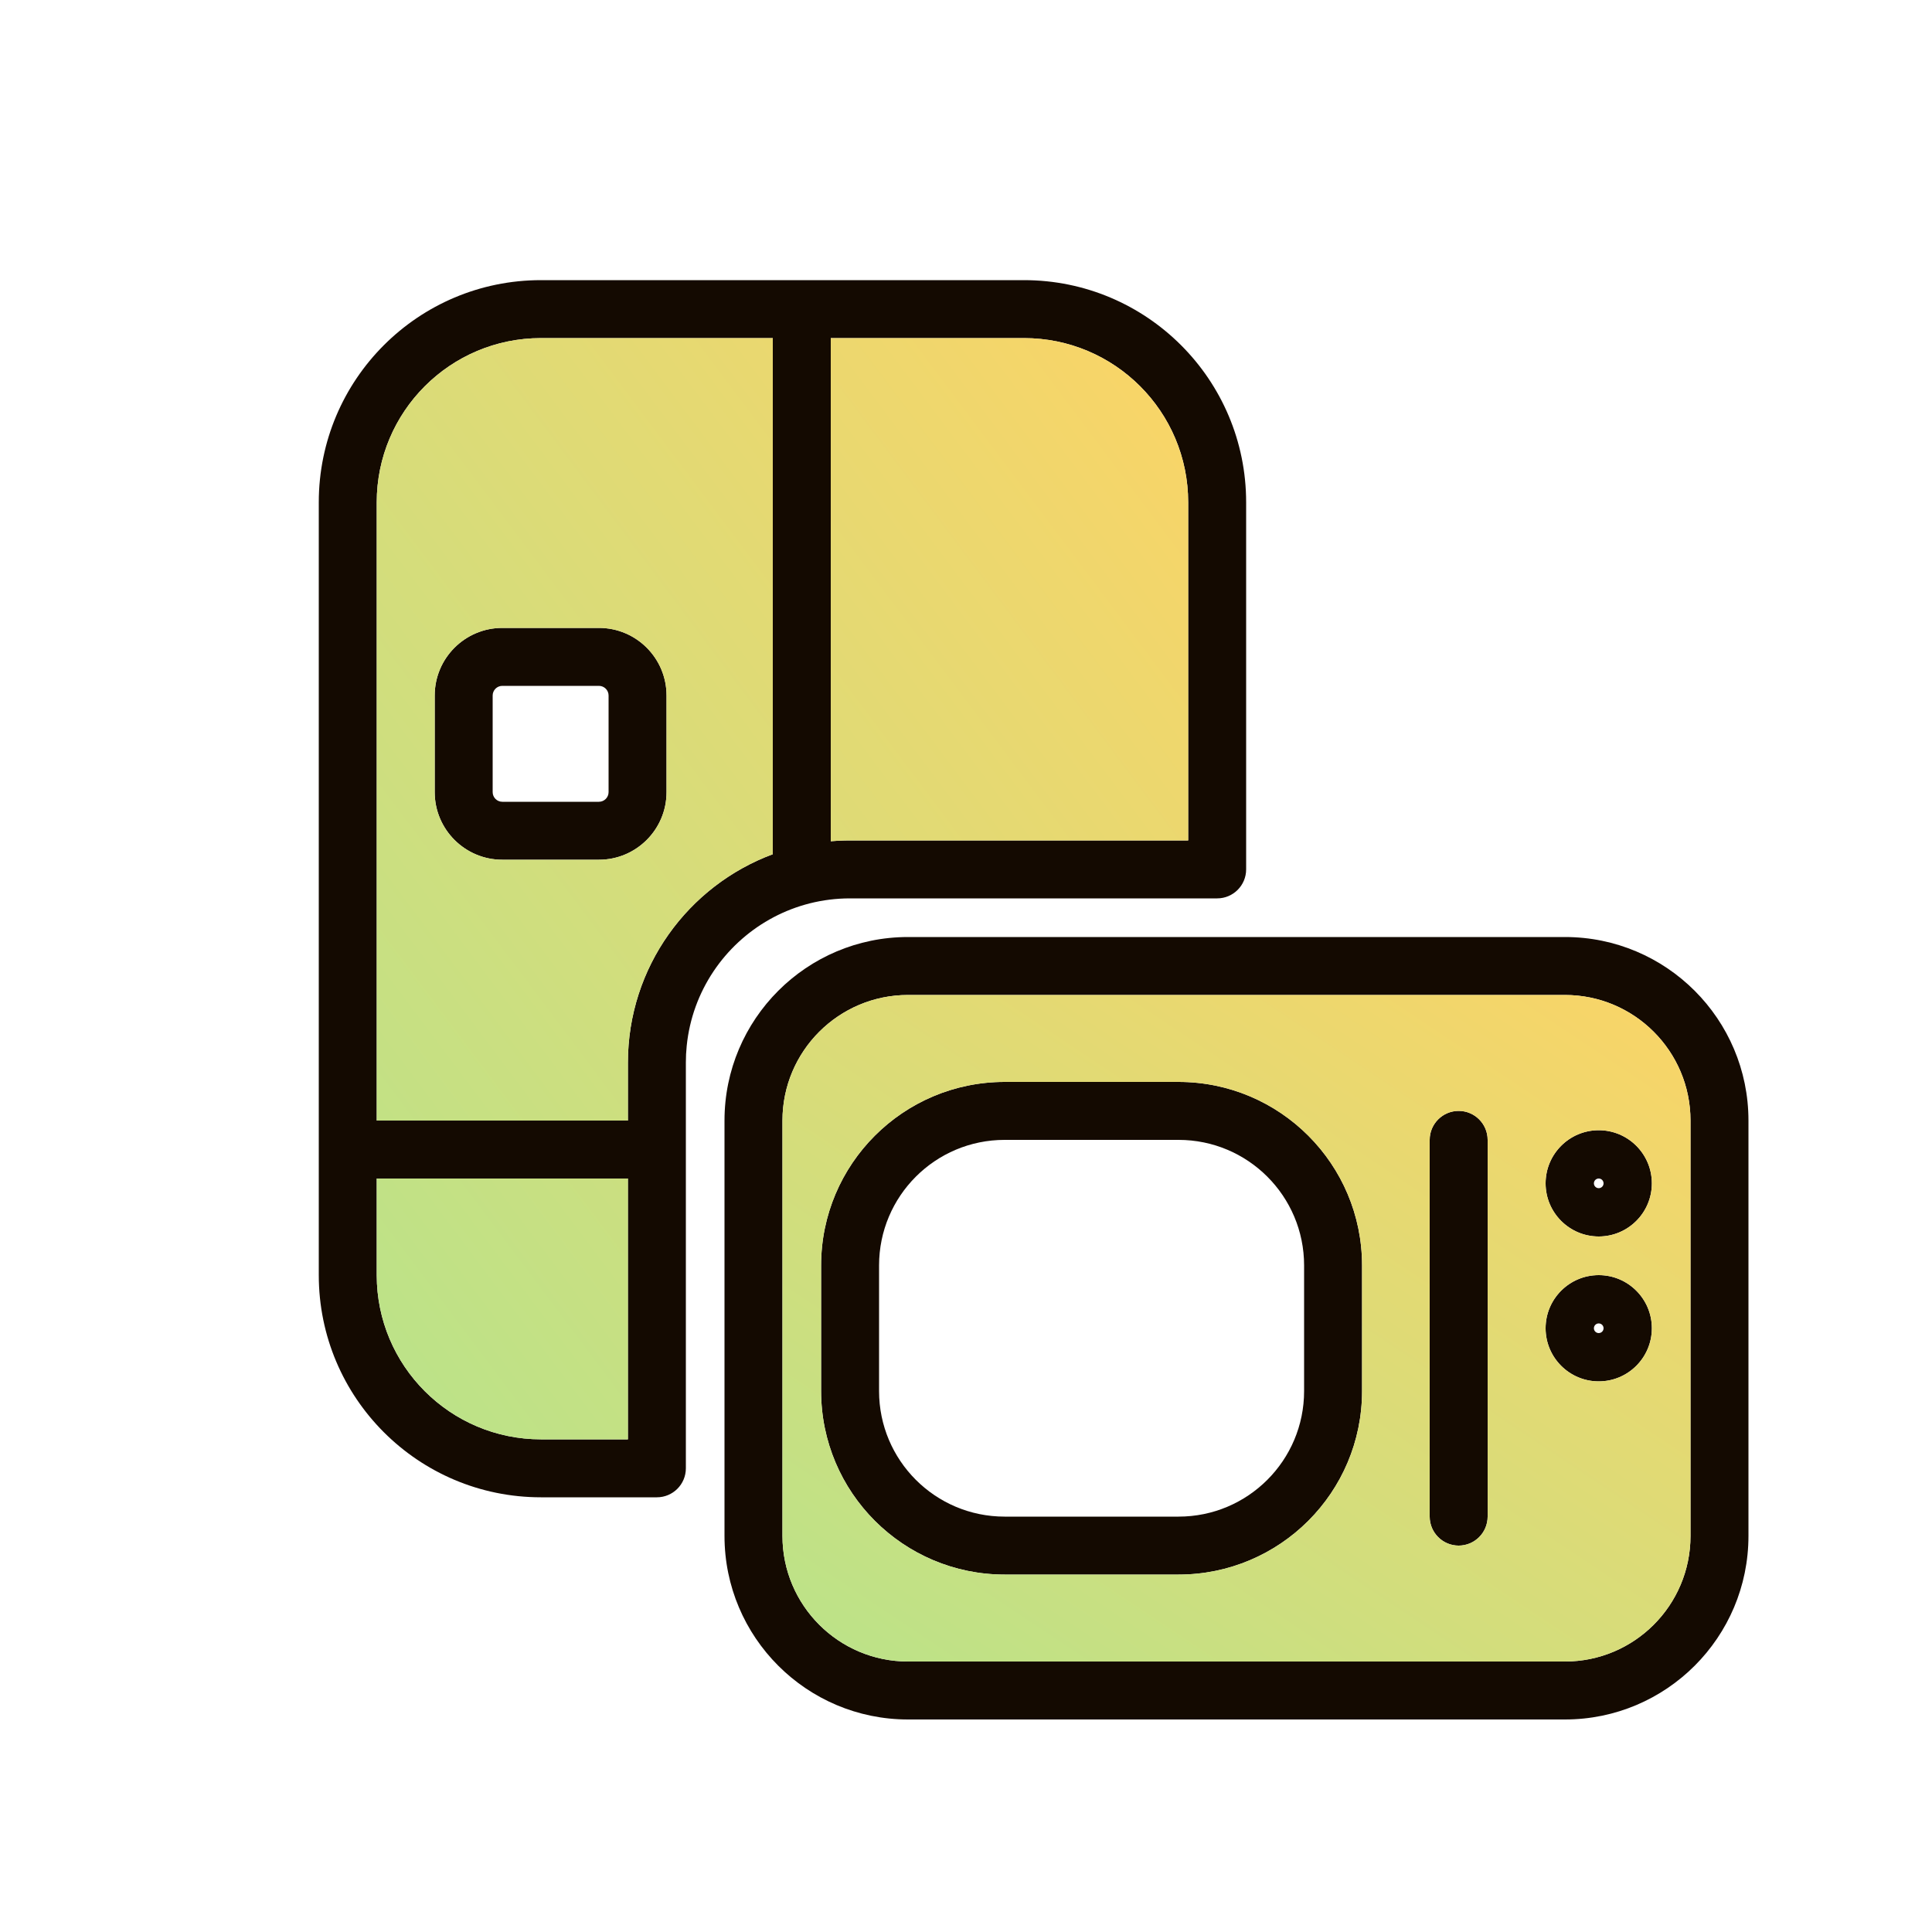
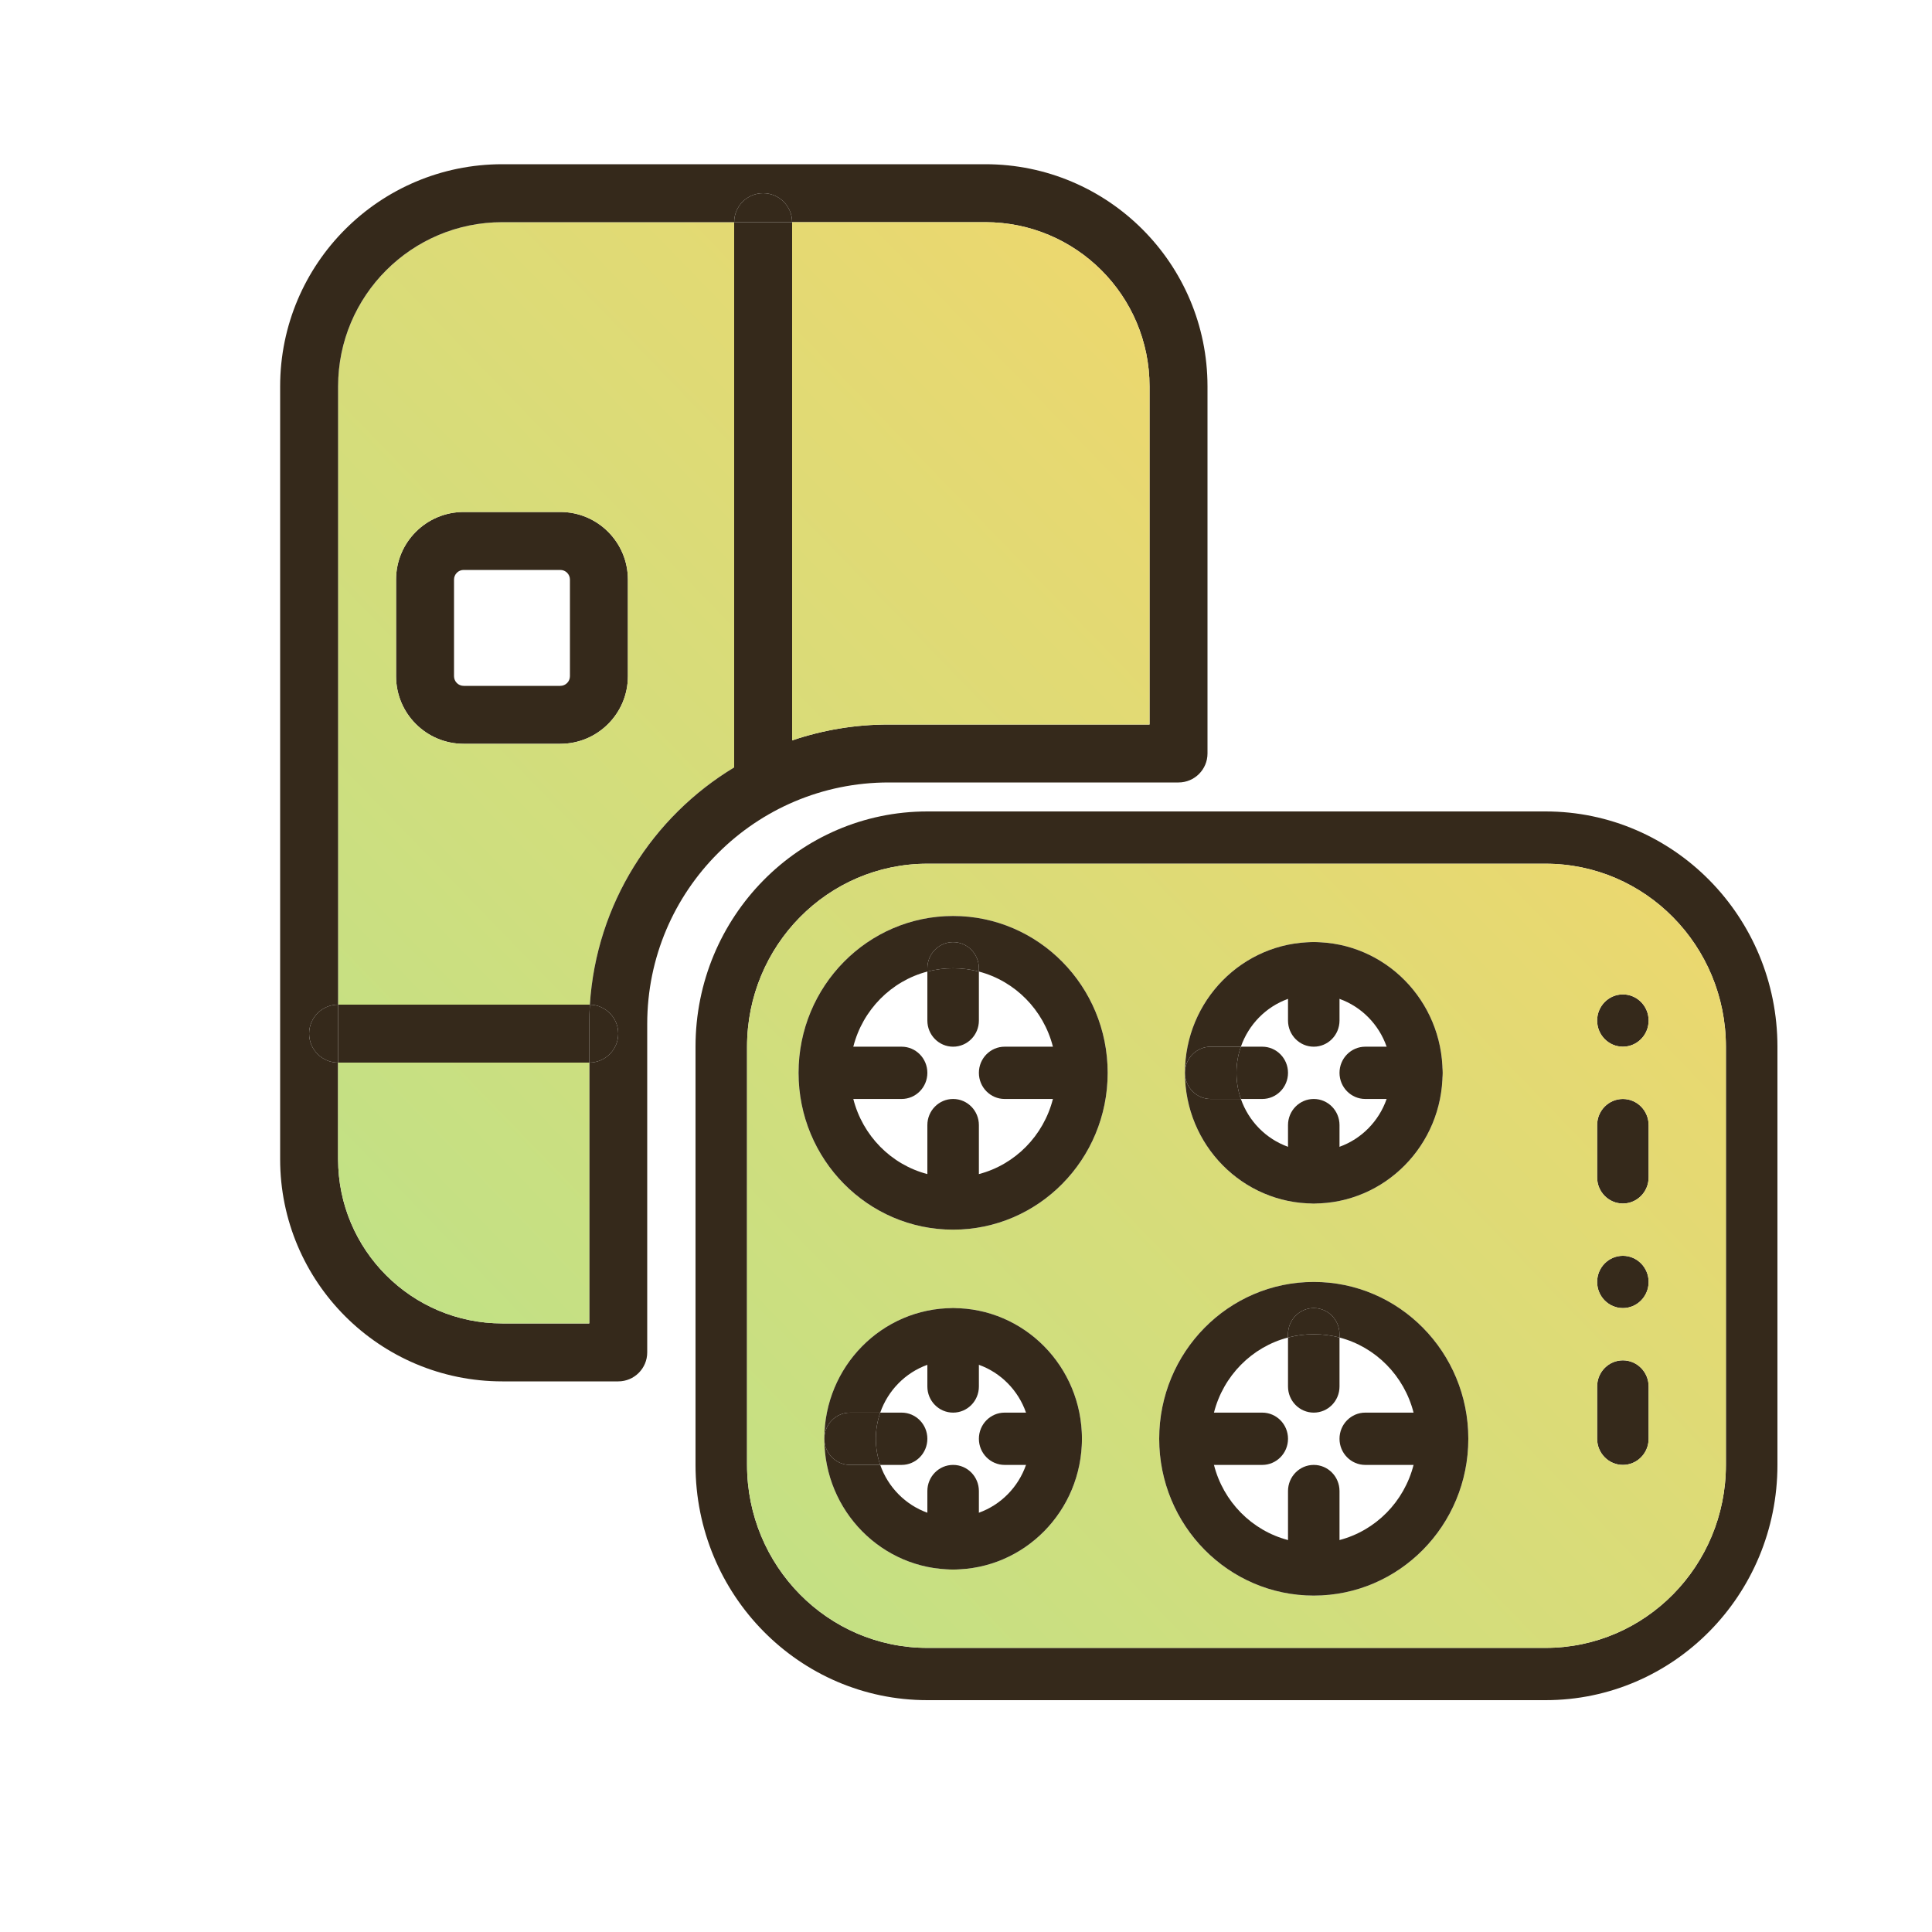
- <svg xmlns="http://www.w3.org/2000/svg" width="50" height="50" viewBox="0 0 50 50" fill="none">
-   <path fill-rule="evenodd" clip-rule="evenodd" d="M14 7.25C10.824 7.25 8.25 9.824 8.25 13V33C8.25 36.176 10.824 38.75 14 38.75H17C17.414 38.75 17.75 38.414 17.75 38V27.5C17.75 27.353 17.757 27.208 17.772 27.066C17.844 26.356 18.09 25.699 18.467 25.136C19.206 24.034 20.448 23.297 21.863 23.252C21.909 23.251 21.954 23.25 22 23.25H31.5C31.914 23.25 32.25 22.914 32.25 22.5V13C32.25 9.824 29.676 7.25 26.5 7.25H14ZM9.75 13V29H16.25V27.5C16.25 25.028 17.81 22.92 20 22.107V8.75H14C11.653 8.75 9.75 10.653 9.75 13ZM21.5 8.75V21.771C21.616 21.761 21.733 21.755 21.852 21.752C21.901 21.751 21.95 21.75 22 21.75H30.75V13C30.75 10.653 28.847 8.75 26.5 8.75H21.5ZM16.25 30.5H9.75V33C9.75 35.347 11.653 37.25 14 37.25H16.25V30.5Z" fill="#140A01" />
-   <path fill-rule="evenodd" clip-rule="evenodd" d="M13 16.25C12.034 16.25 11.25 17.034 11.25 18V20.5C11.25 21.466 12.034 22.25 13 22.25H15.5C16.466 22.25 17.25 21.466 17.25 20.5V18C17.25 17.034 16.466 16.25 15.5 16.25H13ZM13 17.75C12.862 17.75 12.75 17.862 12.75 18V20.5C12.75 20.638 12.862 20.75 13 20.75H15.5C15.638 20.75 15.75 20.638 15.75 20.5V18C15.75 17.862 15.638 17.75 15.5 17.75H13Z" fill="#140A01" />
-   <path d="M21.5 21.771V8.75H26.5C28.847 8.75 30.75 10.653 30.75 13V21.75H22C21.95 21.75 21.901 21.751 21.852 21.752C21.733 21.755 21.616 21.761 21.5 21.771Z" fill="url(#paint0_linear_521_210)" />
-   <path fill-rule="evenodd" clip-rule="evenodd" d="M9.75 29V13C9.75 10.653 11.653 8.75 14 8.75H20V22.107C17.81 22.92 16.25 25.028 16.25 27.5V29H9.75ZM11.25 18C11.25 17.034 12.034 16.25 13 16.25H15.5C16.466 16.25 17.25 17.034 17.25 18V20.5C17.25 21.466 16.466 22.25 15.5 22.25H13C12.034 22.25 11.25 21.466 11.25 20.5V18Z" fill="url(#paint1_linear_521_210)" />
-   <path d="M9.75 30.5H16.25V37.25H14C11.653 37.25 9.75 35.347 9.75 33V30.5Z" fill="url(#paint2_linear_521_210)" />
-   <path fill-rule="evenodd" clip-rule="evenodd" d="M26 28C23.377 28 21.25 30.127 21.25 32.75V36C21.25 38.623 23.377 40.75 26 40.75H30.5C33.123 40.75 35.25 38.623 35.25 36V32.75C35.25 30.127 33.123 28 30.5 28H26ZM26 29.5C24.205 29.5 22.75 30.955 22.75 32.75V36C22.75 37.795 24.205 39.25 26 39.25H30.5C32.295 39.25 33.75 37.795 33.75 36V32.75C33.75 30.955 32.295 29.5 30.5 29.5H26Z" fill="#140A01" />
-   <path fill-rule="evenodd" clip-rule="evenodd" d="M23.5 24.25C20.877 24.25 18.75 26.377 18.75 29V39.75C18.75 42.373 20.877 44.5 23.5 44.5H40.5C43.123 44.5 45.25 42.373 45.25 39.75V29C45.25 26.377 43.123 24.25 40.5 24.25H23.5ZM23.5 25.75C21.705 25.75 20.25 27.205 20.25 29V39.75C20.25 41.545 21.705 43 23.5 43H40.5C42.295 43 43.75 41.545 43.75 39.75V29C43.75 27.205 42.295 25.75 40.5 25.75H23.5Z" fill="#140A01" />
-   <path d="M38.5 29.5C38.5 29.086 38.164 28.75 37.75 28.75C37.336 28.75 37 29.086 37 29.5V39.25C37 39.664 37.336 40 37.75 40C38.164 40 38.5 39.664 38.5 39.25V29.5Z" fill="#140A01" />
-   <path fill-rule="evenodd" clip-rule="evenodd" d="M41.375 29.25C40.616 29.25 40 29.866 40 30.625C40 31.384 40.616 32 41.375 32C42.134 32 42.75 31.384 42.75 30.625C42.75 29.866 42.134 29.25 41.375 29.25ZM41.375 30.75C41.444 30.75 41.5 30.694 41.5 30.625C41.5 30.556 41.444 30.5 41.375 30.5C41.306 30.5 41.25 30.556 41.25 30.625C41.25 30.694 41.306 30.75 41.375 30.75Z" fill="#140A01" />
-   <path fill-rule="evenodd" clip-rule="evenodd" d="M41.375 33C40.616 33 40 33.616 40 34.375C40 35.134 40.616 35.75 41.375 35.75C42.134 35.75 42.75 35.134 42.75 34.375C42.75 33.616 42.134 33 41.375 33ZM41.375 34.5C41.444 34.5 41.5 34.444 41.5 34.375C41.5 34.306 41.444 34.25 41.375 34.25C41.306 34.25 41.25 34.306 41.25 34.375C41.25 34.444 41.306 34.5 41.375 34.5Z" fill="#140A01" />
-   <path fill-rule="evenodd" clip-rule="evenodd" d="M20.25 29C20.25 27.205 21.705 25.75 23.5 25.75H40.5C42.295 25.75 43.75 27.205 43.75 29V39.75C43.75 41.545 42.295 43 40.5 43H23.5C21.705 43 20.25 41.545 20.25 39.75V29ZM21.25 32.75C21.25 30.127 23.377 28 26 28H30.5C33.123 28 35.25 30.127 35.25 32.75V36C35.25 38.623 33.123 40.75 30.5 40.75H26C23.377 40.75 21.25 38.623 21.25 36V32.75ZM37.75 28.75C38.164 28.75 38.5 29.086 38.5 29.5V39.25C38.5 39.664 38.164 40 37.75 40C37.336 40 37 39.664 37 39.25V29.5C37 29.086 37.336 28.75 37.75 28.75ZM40 30.625C40 29.866 40.616 29.25 41.375 29.25C42.134 29.25 42.75 29.866 42.75 30.625C42.75 31.384 42.134 32 41.375 32C40.616 32 40 31.384 40 30.625ZM40 34.375C40 33.616 40.616 33 41.375 33C42.134 33 42.75 33.616 42.75 34.375C42.75 35.134 42.134 35.75 41.375 35.75C40.616 35.75 40 35.134 40 34.375Z" fill="url(#paint3_linear_521_210)" />
+ <svg xmlns="http://www.w3.org/2000/svg" width="64" height="64" viewBox="0 0 64 64" fill="none">
+   <path fill-rule="evenodd" clip-rule="evenodd" d="M23.04 34.673C23.04 30.369 26.479 26.88 30.72 26.88H51.2C55.441 26.88 58.88 30.369 58.88 34.673V48.527C58.88 52.831 55.441 56.32 51.2 56.32H30.72C26.479 56.32 23.04 52.831 23.04 48.527V34.673ZM30.72 28.612C27.421 28.612 24.747 31.325 24.747 34.673V48.527C24.747 51.875 27.421 54.588 30.72 54.588H51.2C54.499 54.588 57.173 51.875 57.173 48.527V34.673C57.173 31.325 54.499 28.612 51.2 28.612H30.72Z" fill="#35291B" />
+   <path fill-rule="evenodd" clip-rule="evenodd" d="M53.76 36.405C54.231 36.405 54.613 36.792 54.613 37.271V39.002C54.613 39.481 54.231 39.868 53.76 39.868C53.289 39.868 52.907 39.481 52.907 39.002V37.271C52.907 36.792 53.289 36.405 53.76 36.405Z" fill="#35291B" />
+   <path fill-rule="evenodd" clip-rule="evenodd" d="M31.573 36.405C32.045 36.405 32.427 36.792 32.427 37.271V38.893V39.002C32.427 39.481 32.045 39.868 31.573 39.868C31.102 39.868 30.72 39.481 30.72 39.002V38.893V37.271C30.72 36.792 31.102 36.405 31.573 36.405Z" fill="#35291B" />
+   <path fill-rule="evenodd" clip-rule="evenodd" d="M32.427 35.539C32.427 35.061 32.809 34.673 33.28 34.673H34.879H34.987C35.458 34.673 35.84 35.061 35.84 35.539C35.84 36.017 35.458 36.405 34.987 36.405H34.879H33.28C32.809 36.405 32.427 36.017 32.427 35.539Z" fill="#35291B" />
+   <path fill-rule="evenodd" clip-rule="evenodd" d="M27.307 35.539C27.307 35.061 27.689 34.673 28.16 34.673H28.267H29.867C30.338 34.673 30.72 35.061 30.72 35.539C30.72 36.017 30.338 36.405 29.867 36.405H28.267H28.16C27.689 36.405 27.307 36.017 27.307 35.539Z" fill="#35291B" />
+   <path fill-rule="evenodd" clip-rule="evenodd" d="M43.52 48.527C43.991 48.527 44.373 48.915 44.373 49.393V51.016V51.125C44.373 51.603 43.991 51.991 43.52 51.991C43.049 51.991 42.667 51.603 42.667 51.125V51.016V49.393C42.667 48.915 43.049 48.527 43.52 48.527Z" fill="#35291B" />
+   <path fill-rule="evenodd" clip-rule="evenodd" d="M44.373 47.661C44.373 47.183 44.755 46.795 45.227 46.795H46.826H46.933C47.405 46.795 47.787 47.183 47.787 47.661C47.787 48.139 47.405 48.527 46.933 48.527H46.826H45.227C44.755 48.527 44.373 48.139 44.373 47.661Z" fill="#35291B" />
+   <path fill-rule="evenodd" clip-rule="evenodd" d="M39.253 47.661C39.253 47.183 39.635 46.795 40.107 46.795H40.214H41.813C42.285 46.795 42.667 47.183 42.667 47.661C42.667 48.139 42.285 48.527 41.813 48.527H40.214H40.107C39.635 48.527 39.253 48.139 39.253 47.661Z" fill="#35291B" />
+   <path fill-rule="evenodd" clip-rule="evenodd" d="M31.573 48.527C32.045 48.527 32.427 48.915 32.427 49.393V50.111V51.125C32.427 51.603 32.045 51.991 31.573 51.991C31.102 51.991 30.72 51.603 30.72 51.125V50.111V49.393C30.72 48.915 31.102 48.527 31.573 48.527Z" fill="#35291B" />
+   <path fill-rule="evenodd" clip-rule="evenodd" d="M31.573 43.332C32.045 43.332 32.427 43.719 32.427 44.198V45.211V45.929C32.427 46.408 32.045 46.795 31.573 46.795C31.102 46.795 30.72 46.408 30.72 45.929V45.211V44.198C30.72 43.719 31.102 43.332 31.573 43.332Z" fill="#35291B" />
+   <path fill-rule="evenodd" clip-rule="evenodd" d="M32.427 47.661C32.427 47.183 32.809 46.795 33.28 46.795H33.988H34.987C35.458 46.795 35.84 47.183 35.84 47.661C35.84 48.139 35.458 48.527 34.987 48.527H33.988H33.28C32.809 48.527 32.427 48.139 32.427 47.661Z" fill="#35291B" />
+   <path fill-rule="evenodd" clip-rule="evenodd" d="M43.52 36.405C43.991 36.405 44.373 36.792 44.373 37.271V37.989V39.002C44.373 39.481 43.991 39.868 43.52 39.868C43.049 39.868 42.667 39.481 42.667 39.002V37.989V37.271C42.667 36.792 43.049 36.405 43.52 36.405Z" fill="#35291B" />
+   <path fill-rule="evenodd" clip-rule="evenodd" d="M43.52 31.209C43.991 31.209 44.373 31.597 44.373 32.075V33.089V33.807C44.373 34.285 43.991 34.673 43.52 34.673C43.049 34.673 42.667 34.285 42.667 33.807V33.089V32.075C42.667 31.597 43.049 31.209 43.52 31.209Z" fill="#35291B" />
+   <path fill-rule="evenodd" clip-rule="evenodd" d="M44.373 35.539C44.373 35.061 44.755 34.673 45.227 34.673H45.934H46.933C47.405 34.673 47.787 35.061 47.787 35.539C47.787 36.017 47.405 36.405 46.933 36.405H45.934H45.227C44.755 36.405 44.373 36.017 44.373 35.539Z" fill="#35291B" />
+   <path d="M54.613 33.807C54.613 34.285 54.231 34.673 53.76 34.673C53.289 34.673 52.907 34.285 52.907 33.807C52.907 33.329 53.289 32.941 53.76 32.941C54.231 32.941 54.613 33.329 54.613 33.807Z" fill="#35291B" />
+   <path fill-rule="evenodd" clip-rule="evenodd" d="M53.76 45.063C54.231 45.063 54.613 45.451 54.613 45.929V47.661C54.613 48.139 54.231 48.527 53.76 48.527C53.289 48.527 52.907 48.139 52.907 47.661V45.929C52.907 45.451 53.289 45.063 53.76 45.063Z" fill="#35291B" />
+   <path d="M54.613 42.466C54.613 42.944 54.231 43.332 53.76 43.332C53.289 43.332 52.907 42.944 52.907 42.466C52.907 41.988 53.289 41.6 53.76 41.6C54.231 41.6 54.613 41.988 54.613 42.466Z" fill="#35291B" />
+   <path fill-rule="evenodd" clip-rule="evenodd" d="M13.12 19.2C13.12 17.963 14.123 16.96 15.36 16.96H18.56C19.797 16.96 20.8 17.963 20.8 19.2V22.4C20.8 23.637 19.797 24.64 18.56 24.64H15.36C14.123 24.64 13.12 23.637 13.12 22.4V19.2ZM15.36 18.88C15.183 18.88 15.04 19.023 15.04 19.2V22.4C15.04 22.577 15.183 22.72 15.36 22.72H18.56C18.737 22.72 18.88 22.577 18.88 22.4V19.2C18.88 19.023 18.737 18.88 18.56 18.88H15.36Z" fill="#35291B" />
+   <path fill-rule="evenodd" clip-rule="evenodd" d="M24.32 7.36H16.64C13.636 7.36 11.2 9.796 11.2 12.8V33.28H19.52C19.527 33.28 19.534 33.28 19.54 33.28C19.753 29.943 21.615 27.055 24.32 25.422L24.32 7.36ZM13.12 19.2C13.12 17.963 14.123 16.96 15.36 16.96H18.56C19.797 16.96 20.8 17.963 20.8 19.2V22.4C20.8 23.637 19.797 24.64 18.56 24.64H15.36C14.123 24.64 13.12 23.637 13.12 22.4V19.2Z" fill="url(#paint0_linear_741_537)" />
+   <path d="M24.32 7.36L26.24 7.36C26.24 6.83 25.81 6.4 25.28 6.4C24.75 6.4 24.32 6.83 24.32 7.36Z" fill="#35291B" />
+   <path d="M19.52 35.2C20.05 35.2 20.48 34.77 20.48 34.24C20.48 33.717 20.061 33.291 19.54 33.28C19.527 33.492 19.52 33.705 19.52 33.92V35.2Z" fill="#35291B" />
+   <path fill-rule="evenodd" clip-rule="evenodd" d="M9.28 12.8C9.28 8.735 12.575 5.44 16.64 5.44H32.64C36.705 5.44 40 8.735 40 12.8V24.96C40 25.49 39.57 25.92 39.04 25.92H29.44C25.022 25.92 21.44 29.502 21.44 33.92V44.8C21.44 45.33 21.01 45.76 20.48 45.76H16.64C12.575 45.76 9.28 42.465 9.28 38.4V12.8ZM19.52 43.84V35.2C20.05 35.2 20.48 34.77 20.48 34.24C20.48 33.717 20.061 33.291 19.54 33.28C19.753 29.943 21.615 27.055 24.32 25.422L24.32 7.36L26.24 7.36L26.24 24.527C27.244 24.186 28.32 24 29.44 24H38.08V12.8C38.08 9.796 35.644 7.36 32.64 7.36L26.24 7.36C26.24 6.83 25.81 6.4 25.28 6.4C24.75 6.4 24.32 6.83 24.32 7.36H16.64C13.636 7.36 11.2 9.796 11.2 12.8V33.28C10.67 33.28 10.24 33.71 10.24 34.24C10.24 34.77 10.67 35.2 11.2 35.2V38.4C11.2 41.404 13.636 43.84 16.64 43.84H19.52ZM11.2 35.2V33.28H19.52L19.54 33.28C19.527 33.492 19.52 33.705 19.52 33.92V35.2H11.2Z" fill="#35291B" />
+   <path d="M38.08 12.8C38.08 9.796 35.644 7.36 32.64 7.36L26.24 7.36L26.24 24.527C27.244 24.186 28.32 24 29.44 24H38.08V12.8Z" fill="url(#paint1_linear_741_537)" />
+   <path d="M11.2 35.2V38.4C11.2 41.404 13.636 43.84 16.64 43.84H19.52V35.2H11.2Z" fill="url(#paint2_linear_741_537)" />
+   <path fill-rule="evenodd" clip-rule="evenodd" d="M24.747 34.673C24.747 31.325 27.421 28.612 30.72 28.612H51.2C54.499 28.612 57.173 31.325 57.173 34.673V48.527C57.173 51.875 54.499 54.588 51.2 54.588H30.72C27.421 54.588 24.747 51.875 24.747 48.527V34.673ZM26.453 35.539C26.453 32.669 28.746 30.343 31.573 30.343C34.401 30.343 36.693 32.669 36.693 35.539C36.693 38.408 34.401 40.734 31.573 40.734C28.746 40.734 26.453 38.408 26.453 35.539ZM35.84 47.661C35.84 50.052 33.93 51.991 31.573 51.991C29.217 51.991 27.307 50.052 27.307 47.661C27.307 45.27 29.217 43.332 31.573 43.332C33.93 43.332 35.84 45.27 35.84 47.661ZM47.787 35.539C47.787 37.93 45.876 39.868 43.52 39.868C41.164 39.868 39.253 37.93 39.253 35.539C39.253 33.148 41.164 31.209 43.52 31.209C45.876 31.209 47.787 33.148 47.787 35.539ZM53.76 36.405C54.231 36.405 54.613 36.792 54.613 37.271V39.002C54.613 39.481 54.231 39.868 53.76 39.868C53.289 39.868 52.907 39.481 52.907 39.002V37.271C52.907 36.792 53.289 36.405 53.76 36.405ZM38.4 47.661C38.4 44.792 40.692 42.466 43.52 42.466C46.348 42.466 48.64 44.792 48.64 47.661C48.64 50.531 46.348 52.856 43.52 52.856C40.692 52.856 38.4 50.531 38.4 47.661ZM53.76 34.673C54.231 34.673 54.613 34.285 54.613 33.807C54.613 33.329 54.231 32.941 53.76 32.941C53.289 32.941 52.907 33.329 52.907 33.807C52.907 34.285 53.289 34.673 53.76 34.673ZM53.76 45.063C54.231 45.063 54.613 45.451 54.613 45.929V47.661C54.613 48.139 54.231 48.527 53.76 48.527C53.289 48.527 52.907 48.139 52.907 47.661V45.929C52.907 45.451 53.289 45.063 53.76 45.063ZM53.76 43.332C54.231 43.332 54.613 42.944 54.613 42.466C54.613 41.988 54.231 41.6 53.76 41.6C53.289 41.6 52.907 41.988 52.907 42.466C52.907 42.944 53.289 43.332 53.76 43.332Z" fill="url(#paint3_linear_741_537)" />
+   <path fill-rule="evenodd" clip-rule="evenodd" d="M28.267 34.673C28.576 33.456 29.52 32.498 30.72 32.184V33.807C30.72 34.285 31.102 34.673 31.573 34.673C32.045 34.673 32.427 34.285 32.427 33.807V32.184C33.626 32.498 34.57 33.456 34.879 34.673C34.949 34.95 34.987 35.24 34.987 35.539C34.987 35.838 34.949 36.128 34.879 36.405C34.57 37.622 33.626 38.58 32.427 38.893C32.154 38.965 31.868 39.002 31.573 39.002C31.279 39.002 30.993 38.965 30.72 38.893C29.52 38.58 28.576 37.622 28.267 36.405C28.197 36.128 28.16 35.838 28.16 35.539C28.16 35.24 28.197 34.95 28.267 34.673ZM32.427 32.184V32.075C32.427 31.597 32.045 31.209 31.573 31.209C31.102 31.209 30.72 31.597 30.72 32.075V32.184C30.993 32.113 31.279 32.075 31.573 32.075C31.868 32.075 32.154 32.113 32.427 32.184ZM31.573 30.343C28.746 30.343 26.453 32.669 26.453 35.539C26.453 38.408 28.746 40.734 31.573 40.734C34.401 40.734 36.693 38.408 36.693 35.539C36.693 32.669 34.401 30.343 31.573 30.343Z" fill="#35291B" />
+   <path d="M32.427 32.075C32.427 31.597 32.045 31.209 31.573 31.209C31.102 31.209 30.72 31.597 30.72 32.075V32.184C30.993 32.113 31.279 32.075 31.573 32.075C31.868 32.075 32.154 32.113 32.427 32.184V32.075Z" fill="#35291B" />
+   <path fill-rule="evenodd" clip-rule="evenodd" d="M31.573 51.991C33.93 51.991 35.84 50.052 35.84 47.661C35.84 45.27 33.93 43.332 31.573 43.332C29.217 43.332 27.307 45.27 27.307 47.661C27.307 50.052 29.217 51.991 31.573 51.991ZM29.159 46.795H28.16C27.689 46.795 27.307 47.183 27.307 47.661C27.307 48.139 27.689 48.527 28.16 48.527H29.159C29.416 49.265 29.993 49.85 30.72 50.111C30.987 50.207 31.274 50.259 31.573 50.259C31.872 50.259 32.16 50.207 32.427 50.111C33.154 49.85 33.731 49.265 33.988 48.527C34.082 48.256 34.133 47.965 34.133 47.661C34.133 47.358 34.082 47.066 33.988 46.795C33.731 46.057 33.154 45.472 32.427 45.211C32.16 45.116 31.872 45.063 31.573 45.063C31.274 45.063 30.987 45.116 30.72 45.211C29.993 45.472 29.416 46.057 29.159 46.795ZM29.159 46.795C29.065 47.066 29.013 47.358 29.013 47.661C29.013 47.965 29.065 48.256 29.159 48.527H29.867C30.338 48.527 30.72 48.139 30.72 47.661C30.72 47.183 30.338 46.795 29.867 46.795H29.159Z" fill="#35291B" />
+   <path d="M28.16 46.795C27.689 46.795 27.307 47.183 27.307 47.661C27.307 48.139 27.689 48.527 28.16 48.527H29.159C29.065 48.256 29.013 47.965 29.013 47.661C29.013 47.358 29.065 47.066 29.159 46.795H28.16Z" fill="#35291B" />
+   <path fill-rule="evenodd" clip-rule="evenodd" d="M40.214 46.795C40.523 45.578 41.467 44.62 42.667 44.307V45.929C42.667 46.408 43.049 46.795 43.52 46.795C43.991 46.795 44.373 46.408 44.373 45.929V44.307C45.573 44.62 46.517 45.578 46.826 46.795C46.896 47.072 46.933 47.362 46.933 47.661C46.933 47.96 46.896 48.25 46.826 48.527C46.517 49.744 45.573 50.702 44.373 51.016C44.101 51.087 43.815 51.125 43.52 51.125C43.225 51.125 42.939 51.087 42.667 51.016C41.467 50.702 40.523 49.744 40.214 48.527C40.144 48.25 40.107 47.96 40.107 47.661C40.107 47.362 40.144 47.072 40.214 46.795ZM44.373 44.307V44.198C44.373 43.719 43.991 43.332 43.52 43.332C43.049 43.332 42.667 43.719 42.667 44.198V44.307C42.939 44.236 43.225 44.198 43.52 44.198C43.815 44.198 44.101 44.236 44.373 44.307ZM43.52 42.466C40.692 42.466 38.4 44.792 38.4 47.661C38.4 50.531 40.692 52.856 43.52 52.856C46.348 52.856 48.64 50.531 48.64 47.661C48.64 44.792 46.348 42.466 43.52 42.466Z" fill="#35291B" />
+   <path d="M44.373 44.198C44.373 43.719 43.991 43.332 43.52 43.332C43.049 43.332 42.667 43.719 42.667 44.198V44.307C42.939 44.236 43.225 44.198 43.52 44.198C43.815 44.198 44.101 44.236 44.373 44.307V44.198Z" fill="#35291B" />
+   <path fill-rule="evenodd" clip-rule="evenodd" d="M43.52 39.868C45.876 39.868 47.787 37.93 47.787 35.539C47.787 33.148 45.876 31.209 43.52 31.209C41.164 31.209 39.253 33.148 39.253 35.539C39.253 37.93 41.164 39.868 43.52 39.868ZM41.106 34.673H40.107C39.635 34.673 39.253 35.061 39.253 35.539C39.253 36.017 39.635 36.405 40.107 36.405H41.106C41.363 37.143 41.939 37.728 42.667 37.989C42.934 38.084 43.221 38.136 43.52 38.136C43.819 38.136 44.106 38.084 44.373 37.989C45.101 37.728 45.677 37.143 45.934 36.405C46.029 36.134 46.08 35.842 46.08 35.539C46.08 35.235 46.029 34.944 45.934 34.673C45.677 33.935 45.101 33.35 44.373 33.089C44.106 32.993 43.819 32.941 43.52 32.941C43.221 32.941 42.934 32.993 42.667 33.089C41.939 33.35 41.363 33.935 41.106 34.673ZM41.106 34.673C41.011 34.944 40.96 35.235 40.96 35.539C40.96 35.842 41.011 36.134 41.106 36.405H41.813C42.285 36.405 42.667 36.017 42.667 35.539C42.667 35.061 42.285 34.673 41.813 34.673H41.106Z" fill="#35291B" />
+   <path d="M40.107 34.673C39.635 34.673 39.253 35.061 39.253 35.539C39.253 36.017 39.635 36.405 40.107 36.405H41.106C41.011 36.134 40.96 35.842 40.96 35.539C40.96 35.235 41.011 34.944 41.106 34.673H40.107Z" fill="#35291B" />
+   <path d="M11.2 35.2V33.28C10.67 33.28 10.24 33.71 10.24 34.24C10.24 34.77 10.67 35.2 11.2 35.2Z" fill="#35291B" />
  <defs>
-     <linearGradient id="paint0_linear_521_210" x1="8.25" y1="38.75" x2="38.73" y2="15.89" gradientUnits="userSpaceOnUse">
+     <linearGradient id="paint0_linear_741_537" x1="9.28" y1="56.32" x2="60.294" y2="6.9" gradientUnits="userSpaceOnUse">
      <stop stop-color="#B5E48C" />
      <stop offset="1" stop-color="#FFD364" />
    </linearGradient>
-     <linearGradient id="paint1_linear_521_210" x1="8.25" y1="38.75" x2="38.73" y2="15.89" gradientUnits="userSpaceOnUse">
+     <linearGradient id="paint1_linear_741_537" x1="9.28" y1="56.32" x2="60.294" y2="6.9" gradientUnits="userSpaceOnUse">
      <stop stop-color="#B5E48C" />
      <stop offset="1" stop-color="#FFD364" />
    </linearGradient>
-     <linearGradient id="paint2_linear_521_210" x1="8.25" y1="38.75" x2="38.73" y2="15.89" gradientUnits="userSpaceOnUse">
+     <linearGradient id="paint2_linear_741_537" x1="9.28" y1="56.32" x2="60.294" y2="6.9" gradientUnits="userSpaceOnUse">
      <stop stop-color="#B5E48C" />
      <stop offset="1" stop-color="#FFD364" />
    </linearGradient>
-     <linearGradient id="paint3_linear_521_210" x1="18.75" y1="44.5" x2="36.25" y2="18.25" gradientUnits="userSpaceOnUse">
+     <linearGradient id="paint3_linear_741_537" x1="9.28" y1="56.32" x2="60.294" y2="6.9" gradientUnits="userSpaceOnUse">
      <stop stop-color="#B5E48C" />
      <stop offset="1" stop-color="#FFD364" />
    </linearGradient>
  </defs>
</svg>
